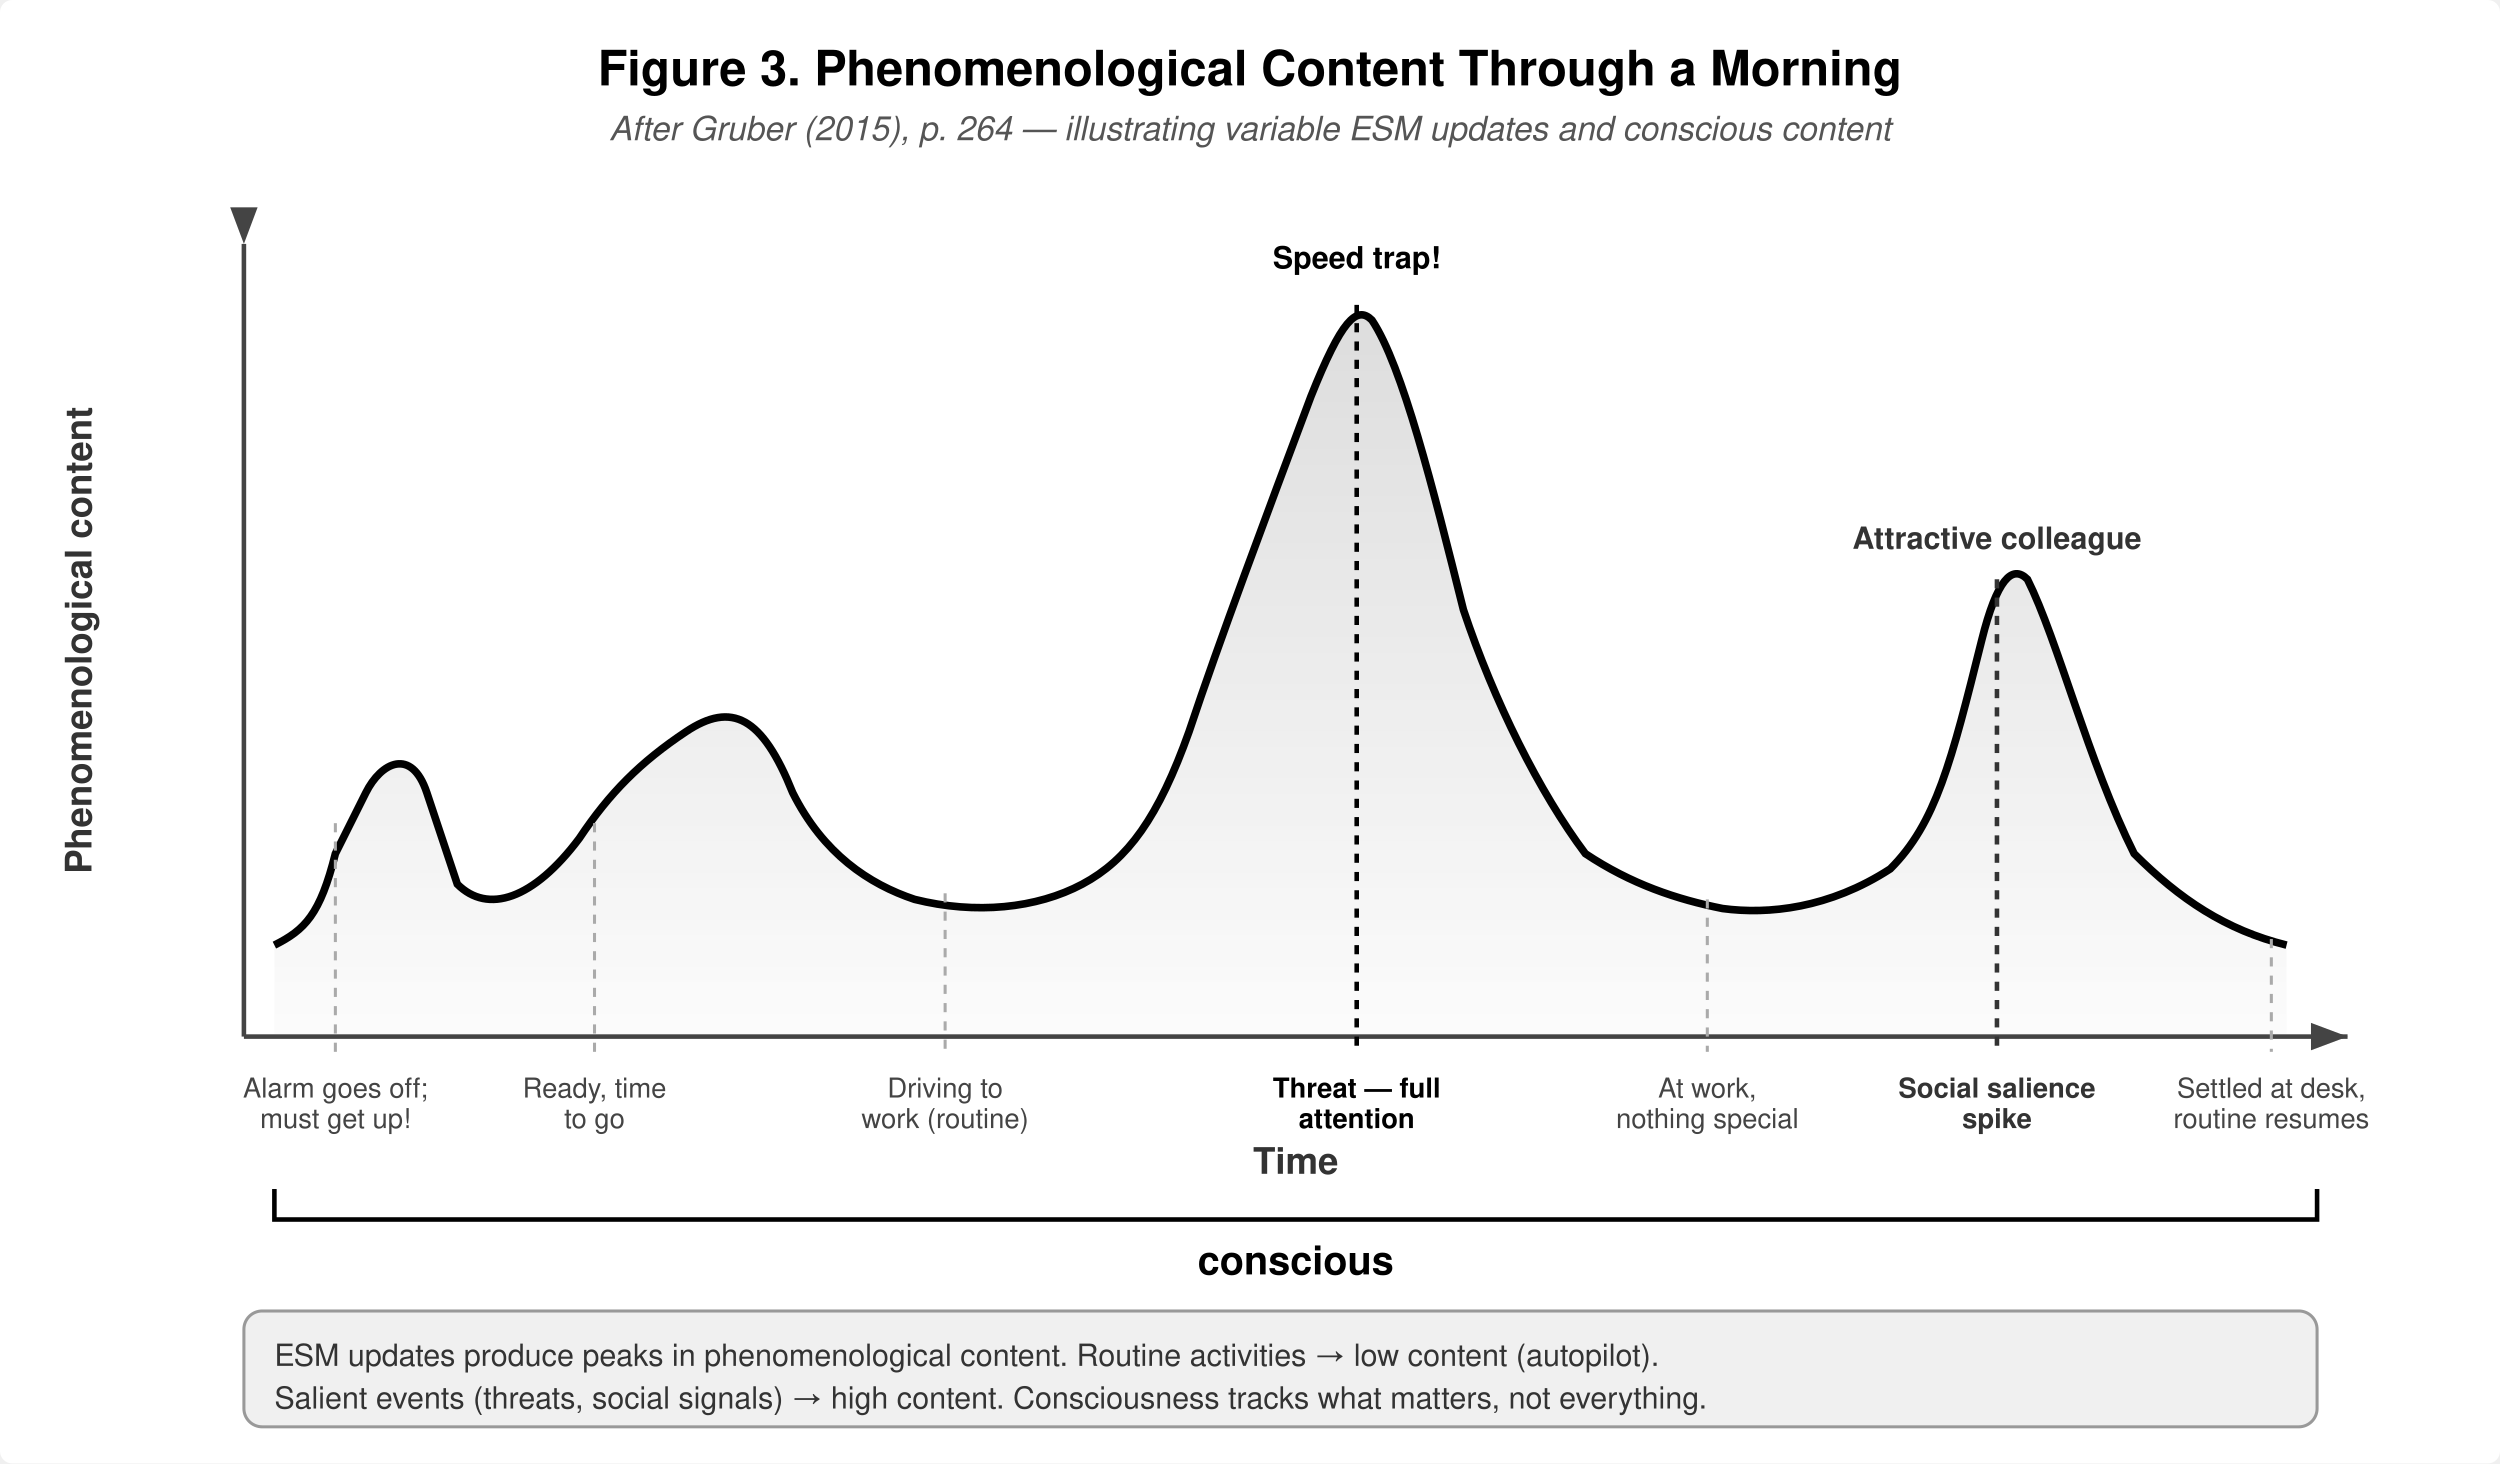
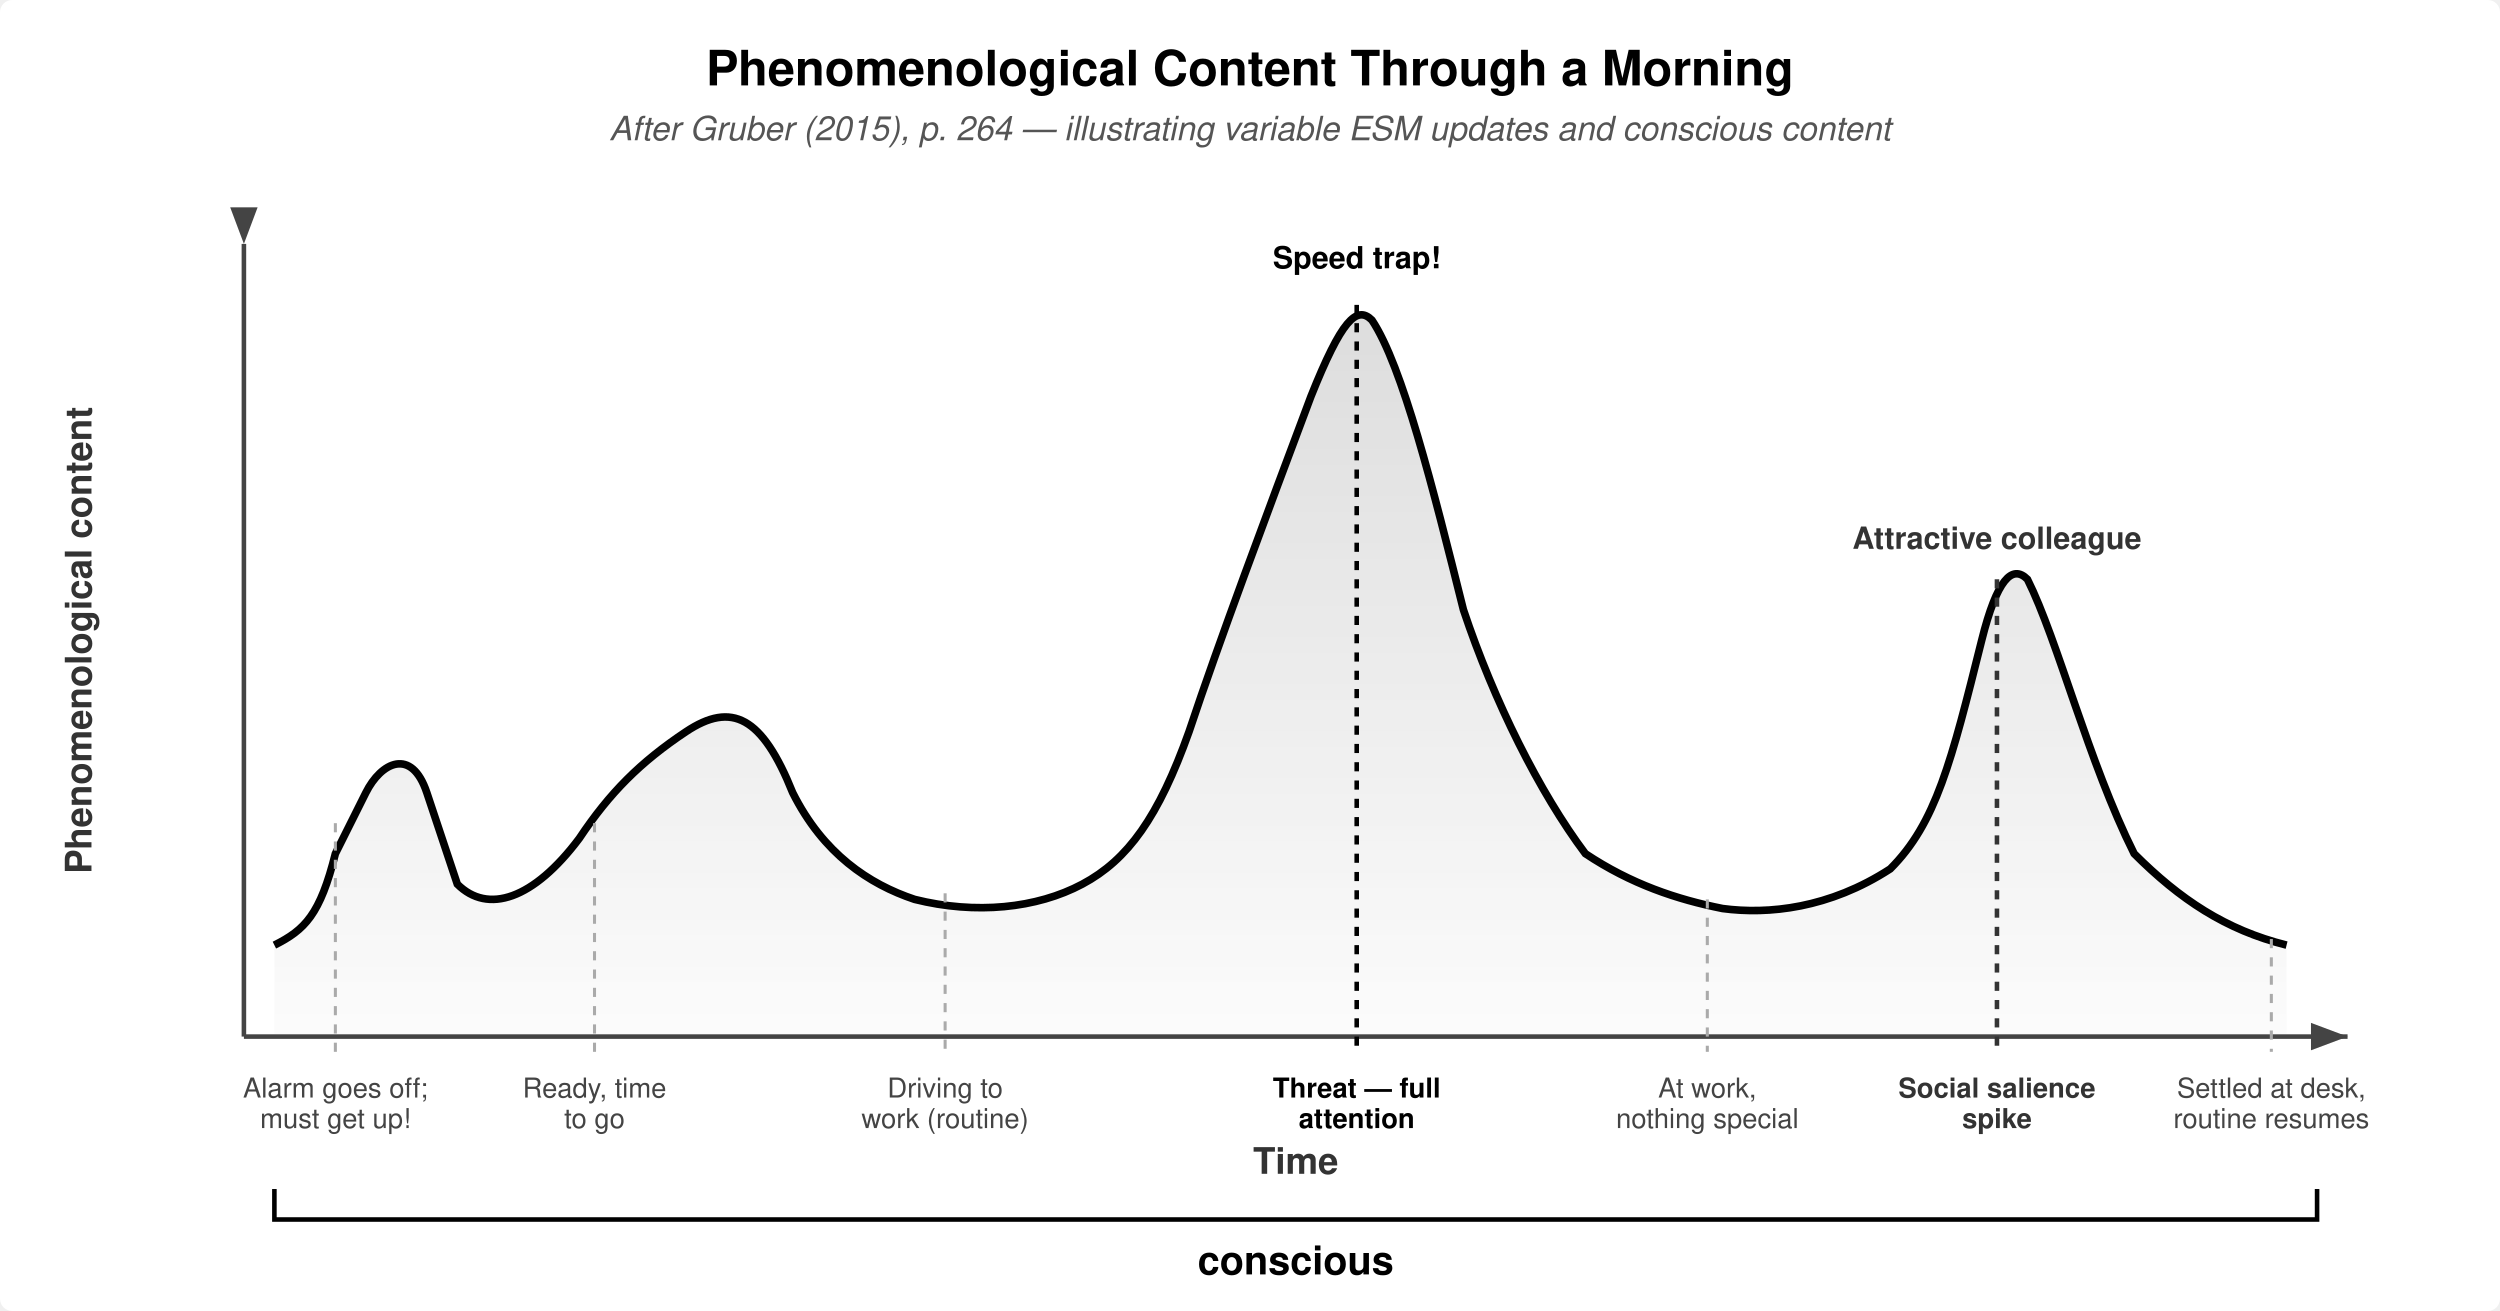
- <svg xmlns="http://www.w3.org/2000/svg" viewBox="0 0 820 480" width="820" height="480" font-family="Helvetica, Arial, sans-serif">
+ <svg xmlns="http://www.w3.org/2000/svg" viewBox="0 0 820 430" width="820" height="430" font-family="Helvetica, Arial, sans-serif">
  <defs>
    <marker id="ax" markerWidth="8" markerHeight="6" refX="8" refY="3" orient="auto">
      <polygon points="0 0, 8 3, 0 6" fill="#444" />
    </marker>
    <linearGradient id="curveFill" x1="0" y1="0" x2="0" y2="1">
      <stop offset="0%" stop-color="#555" stop-opacity="0.2" />
      <stop offset="100%" stop-color="#555" stop-opacity="0.02" />
    </linearGradient>
  </defs>
-   <rect width="820" height="480" fill="#FFF" rx="4" />
-   <text x="410" y="28" text-anchor="middle" font-size="16" font-weight="bold" fill="#000">Figure 3. Phenomenological Content Through a Morning</text>
+   <rect width="820" height="430" fill="#FFF" rx="4" />
+   <text x="410" y="28" text-anchor="middle" font-size="16" font-weight="bold" fill="#000">Phenomenological Content Through a Morning</text>
  <text x="410" y="46" text-anchor="middle" font-size="11" fill="#555" font-style="italic">After Gruber (2015), p. 264 — illustrating variable ESM updates and conscious content</text>
  <line x1="80" y1="80" x2="80" y2="340" stroke="#444" stroke-width="1.5" marker-start="url(#ax)" />
  <text x="30" y="210" text-anchor="middle" font-size="12" fill="#333" font-weight="bold" transform="rotate(-90, 30, 210)">Phenomenological content</text>
  <line x1="80" y1="340" x2="770" y2="340" stroke="#444" stroke-width="1.5" marker-end="url(#ax)" />
  <text x="425" y="385" text-anchor="middle" font-size="12" fill="#333" font-weight="bold">Time</text>
  <path d="M 90 390 L 90 400 L 760 400 L 760 390" fill="none" stroke="#000" stroke-width="1.5" />
  <text x="425" y="418" text-anchor="middle" font-size="13" font-weight="bold" fill="#000">conscious</text>
  <path d="M 90 310            C 100 305, 105 300, 110 280            L 120 260            C 125 250, 135 245, 140 260            L 150 290            C 160 300, 175 295, 190 275            C 200 260, 210 250, 225 240            C 240 230, 250 235, 260 260            C 270 280, 285 290, 300 295            C 320 300, 340 298, 355 290            C 370 282, 380 268, 390 240            C 400 210, 415 170, 430 130            C 440 105, 445 100, 450 105            C 460 120, 470 160, 480 200            C 490 230, 505 260, 520 280            C 535 290, 550 295, 565 298            C 580 300, 600 298, 620 285            C 635 270, 640 250, 650 210            C 655 190, 660 185, 665 190            C 675 210, 685 250, 700 280            C 715 295, 730 305, 750 310            L 750 340            L 90 340 Z" fill="url(#curveFill)" />
  <path d="M 90 310            C 100 305, 105 300, 110 280            L 120 260            C 125 250, 135 245, 140 260            L 150 290            C 160 300, 175 295, 190 275            C 200 260, 210 250, 225 240            C 240 230, 250 235, 260 260            C 270 280, 285 290, 300 295            C 320 300, 340 298, 355 290            C 370 282, 380 268, 390 240            C 400 210, 415 170, 430 130            C 440 105, 445 100, 450 105            C 460 120, 470 160, 480 200            C 490 230, 505 260, 520 280            C 535 290, 550 295, 565 298            C 580 300, 600 298, 620 285            C 635 270, 640 250, 650 210            C 655 190, 660 185, 665 190            C 675 210, 685 250, 700 280            C 715 295, 730 305, 750 310" fill="none" stroke="#000" stroke-width="2.5" />
  <line x1="110" y1="270" x2="110" y2="345" stroke="#AAA" stroke-width="1" stroke-dasharray="3,3" />
  <text x="110" y="360" text-anchor="middle" font-size="9" fill="#444">Alarm goes off;</text>
  <text x="110" y="370" text-anchor="middle" font-size="9" fill="#444">must get up!</text>
  <line x1="195" y1="270" x2="195" y2="345" stroke="#AAA" stroke-width="1" stroke-dasharray="3,3" />
  <text x="195" y="360" text-anchor="middle" font-size="9" fill="#444">Ready, time</text>
  <text x="195" y="370" text-anchor="middle" font-size="9" fill="#444">to go</text>
  <line x1="310" y1="293" x2="310" y2="345" stroke="#AAA" stroke-width="1" stroke-dasharray="3,3" />
  <text x="310" y="360" text-anchor="middle" font-size="9" fill="#444">Driving to</text>
  <text x="310" y="370" text-anchor="middle" font-size="9" fill="#444">work (routine)</text>
  <line x1="445" y1="100" x2="445" y2="345" stroke="#000" stroke-width="1.5" stroke-dasharray="3,3" />
  <text x="445" y="88" text-anchor="middle" font-size="10" font-weight="bold" fill="#000">Speed trap!</text>
  <text x="445" y="360" text-anchor="middle" font-size="9" fill="#000" font-weight="bold">Threat — full</text>
  <text x="445" y="370" text-anchor="middle" font-size="9" fill="#000" font-weight="bold">attention</text>
  <line x1="560" y1="295" x2="560" y2="345" stroke="#AAA" stroke-width="1" stroke-dasharray="3,3" />
  <text x="560" y="360" text-anchor="middle" font-size="9" fill="#444">At work,</text>
  <text x="560" y="370" text-anchor="middle" font-size="9" fill="#444">nothing special</text>
  <line x1="655" y1="190" x2="655" y2="345" stroke="#333" stroke-width="1.5" stroke-dasharray="3,3" />
  <text x="655" y="180" text-anchor="middle" font-size="10" font-weight="bold" fill="#333">Attractive colleague</text>
  <text x="655" y="360" text-anchor="middle" font-size="9" fill="#333" font-weight="bold">Social salience</text>
  <text x="655" y="370" text-anchor="middle" font-size="9" fill="#333" font-weight="bold">spike</text>
  <line x1="745" y1="308" x2="745" y2="345" stroke="#AAA" stroke-width="1" stroke-dasharray="3,3" />
  <text x="745" y="360" text-anchor="middle" font-size="9" fill="#444">Settled at desk,</text>
  <text x="745" y="370" text-anchor="middle" font-size="9" fill="#444">routine resumes</text>
-   <rect x="80" y="430" width="680" height="38" rx="6" fill="#F0F0F0" stroke="#999" stroke-width="1" />
-   <text x="90" y="448" font-size="10" fill="#333">ESM updates produce peaks in phenomenological content. Routine activities → low content (autopilot).</text>
-   <text x="90" y="462" font-size="10" fill="#333">Salient events (threats, social signals) → high content. Consciousness tracks what matters, not everything.</text>
</svg>
